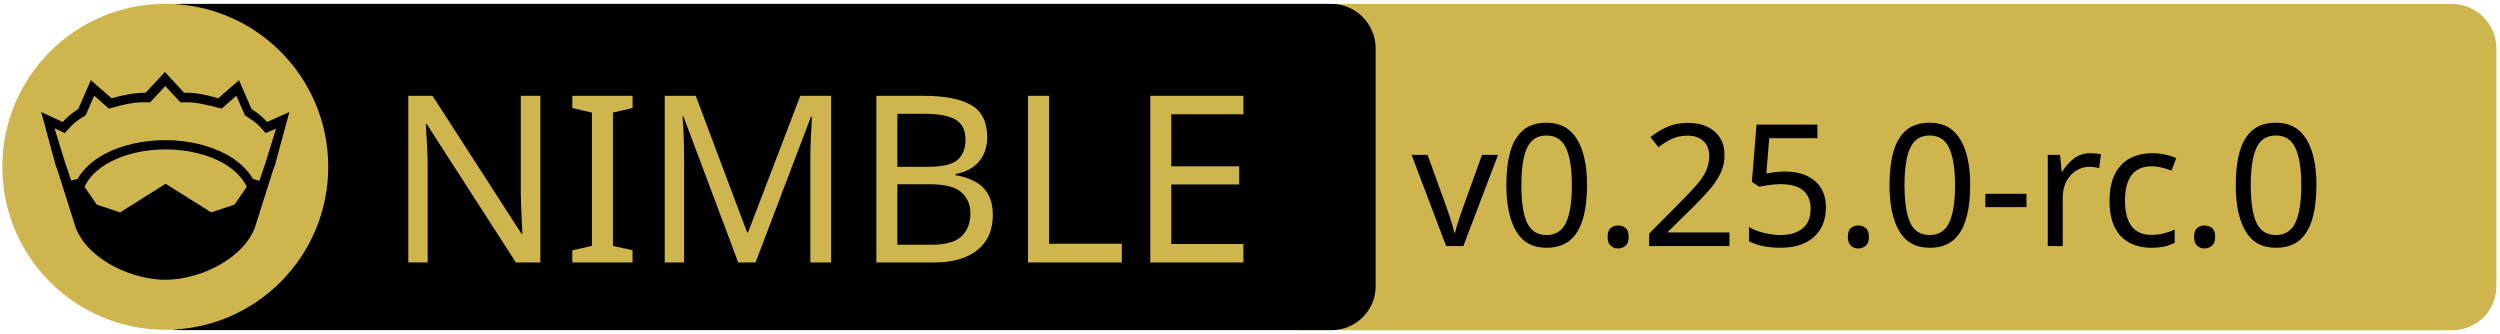
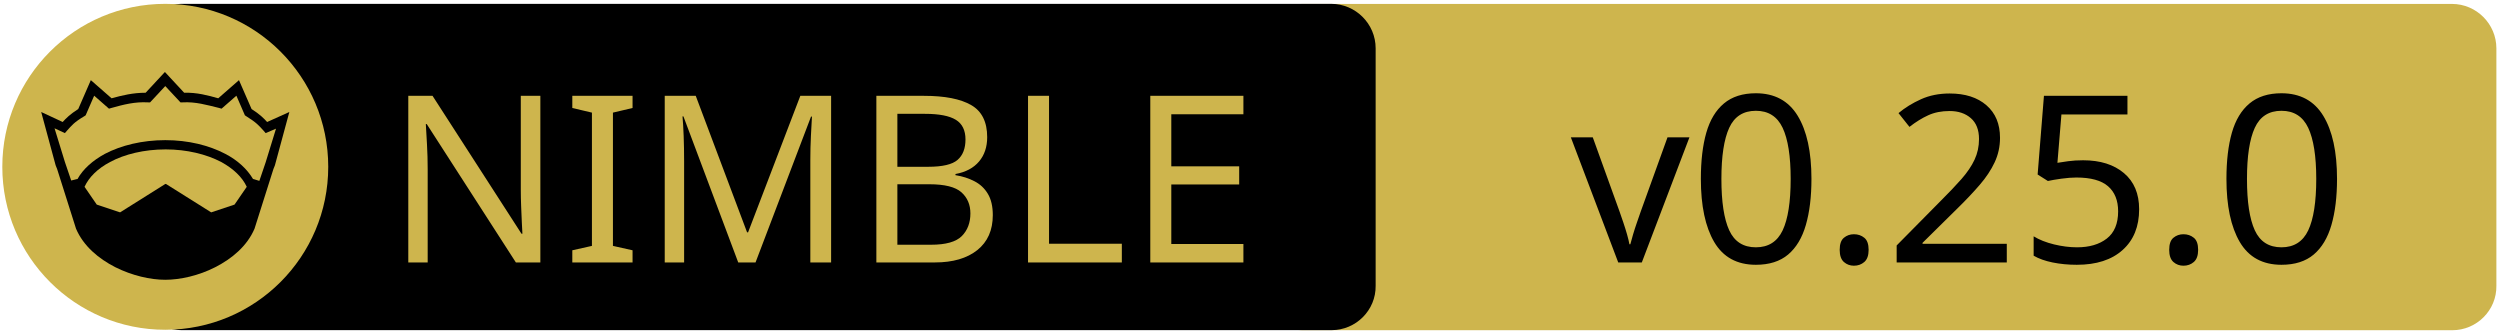
<svg xmlns="http://www.w3.org/2000/svg" xmlns:xlink="http://www.w3.org/1999/xlink" width="675" height="90" xml:space="preserve" version="1.1">
  <a xlink:href="https://github.com/waku-org/nwaku">
    <g>
      <path fill="#CEB54D" id="svg_15" d="m662.123,89.159l-310.5,0c-6.6,0 -12,-5.4 -12,-12l0,-64.1c0,-6.6 5.4,-12 12,-12l310.4,0c6.6,0 12,5.4 12,12l0,64.1c0.1,6.6 -5.3,12 -11.9,12z" />
      <path id="svg_1" d="m359.524,89.139l-310.5,0c-6.6,0 -12,-5.4 -12,-12l0,-64.1c0,-6.6 5.4,-12 12,-12l310.4,0c6.6,0 12,5.4 12,12l0,64.1c0.1,6.6 -5.3,12 -11.9,12z" />
      <rect id="svg_2" fill="none" height="45.9" width="315.3" class="st0" y="24.539" x="60.224" />
      <circle id="svg_4" fill="#CEB54D" r="44" cy="45.039" cx="44.624" class="st1" />
      <g id="XMLID_4_">
        <path id="svg_5" d="m78.124,30.239l-3.9,14.4l-0.4,1l-5.1,16.1c0,0 0,0 0,0c-2,4.7 -6.1,8.1 -10.6,10.4c-4.5,2.3 -9.5,3.4 -13.5,3.4c-4,0 -8.9,-1.1 -13.5,-3.4c-4.5,-2.3 -8.6,-5.7 -10.6,-10.4c0,0 0,0 0,0l-5.1,-16.1l-0.4,-1l-3.9,-14.4l5.8,2.7c0.9,-1 2,-2.1 4.2,-3.5l3.4,-7.8l5.6,4.9c2.9,-0.8 5.8,-1.5 9.2,-1.5l5.2,-5.6l5.2,5.6c3.4,-0.1 6.4,0.7 9.2,1.5l5.6,-4.9l3.4,7.8c2.2,1.4 3.3,2.5 4.2,3.5l6,-2.7z" />
        <g id="XMLID_6_">
          <g id="svg_6">
            <path id="svg_7" fill="#CEB54D" d="m66.624,50.439l-3.3,4.8l-6.3,2.1l-12.1,-7.6c-0.1,-0.1 -0.3,-0.1 -0.4,0l-12.1,7.6l-6.3,-2.1l-3.3,-4.8c1.2,-2.6 3.5,-4.9 6.9,-6.7c3.9,-2.1 9.2,-3.4 15,-3.4c5.7,0 11,1.3 15,3.4c3.3,1.8 5.7,4.1 6.9,6.7z" class="st1" />
          </g>
          <g id="svg_8" />
        </g>
        <g id="XMLID_5_">
          <g id="svg_9">
            <path id="svg_10" fill="#CEB54D" d="m74.524,34.739l-2.8,9.1l-1.7,5l-1.6,-0.5c0,0 -0.1,0 -0.1,0c-1.6,-2.7 -4.2,-5.1 -7.5,-6.8c-4.4,-2.3 -10,-3.7 -16.2,-3.7c-6.2,0 -11.9,1.4 -16.3,3.7c-3.3,1.8 -5.9,4.1 -7.4,6.8c0,0 -0.1,0 -0.1,0l-1.6,0.4l-1.7,-5l-2.8,-9.1l2.8,1.3l0.6,-0.7c1.2,-1.3 1.8,-2.2 4.7,-3.9l0.3,-0.2l2.3,-5.3l4,3.5l0.7,-0.2c3.2,-0.9 6.3,-1.7 9.8,-1.5l0.6,0l4.1,-4.4l4.1,4.4l0.6,0c3.5,-0.2 6.5,0.7 9.8,1.5l0.7,0.2l4,-3.5l2.3,5.3l0.3,0.2c2.9,1.8 3.5,2.6 4.7,3.9l0.6,0.7l2.8,-1.2z" class="st1" />
          </g>
          <g id="svg_11" />
        </g>
      </g>
      <text x="-442" y="-350.021" id="svg_16" font-size="63px" font-family="'PT Sans Caption', 'Tahoma', 'Helvetica Neue Medium', 'PT Sans', sans-serif" fill="#CEB54D" class="st1 st2 st3" transform="matrix(1 0 0 1 546.13 420.879)">NIMBLE</text>
-       <text x="-165" y="-354.438" id="svg_17" font-size="45.938px" font-family="'PT Sans Caption', 'Tahoma', 'Helvetica Neue Medium', 'PT Sans', sans-serif" fill="#000000" class="st1 st2 st3" transform="matrix(1 0 0 1 546.13 420.879)">v0.25.0-rc.0</text>
+       <text x="-122.0" y="-350.012" id="svg_17" font-size="63.012px" font-family="'PT Sans Caption', 'Tahoma', 'Helvetica Neue Medium', 'PT Sans', sans-serif" fill="#000000" class="st1 st2 st3" transform="matrix(1 0 0 1 546.13 420.879)">v0.25.0</text>
    </g>
  </a>
</svg>
